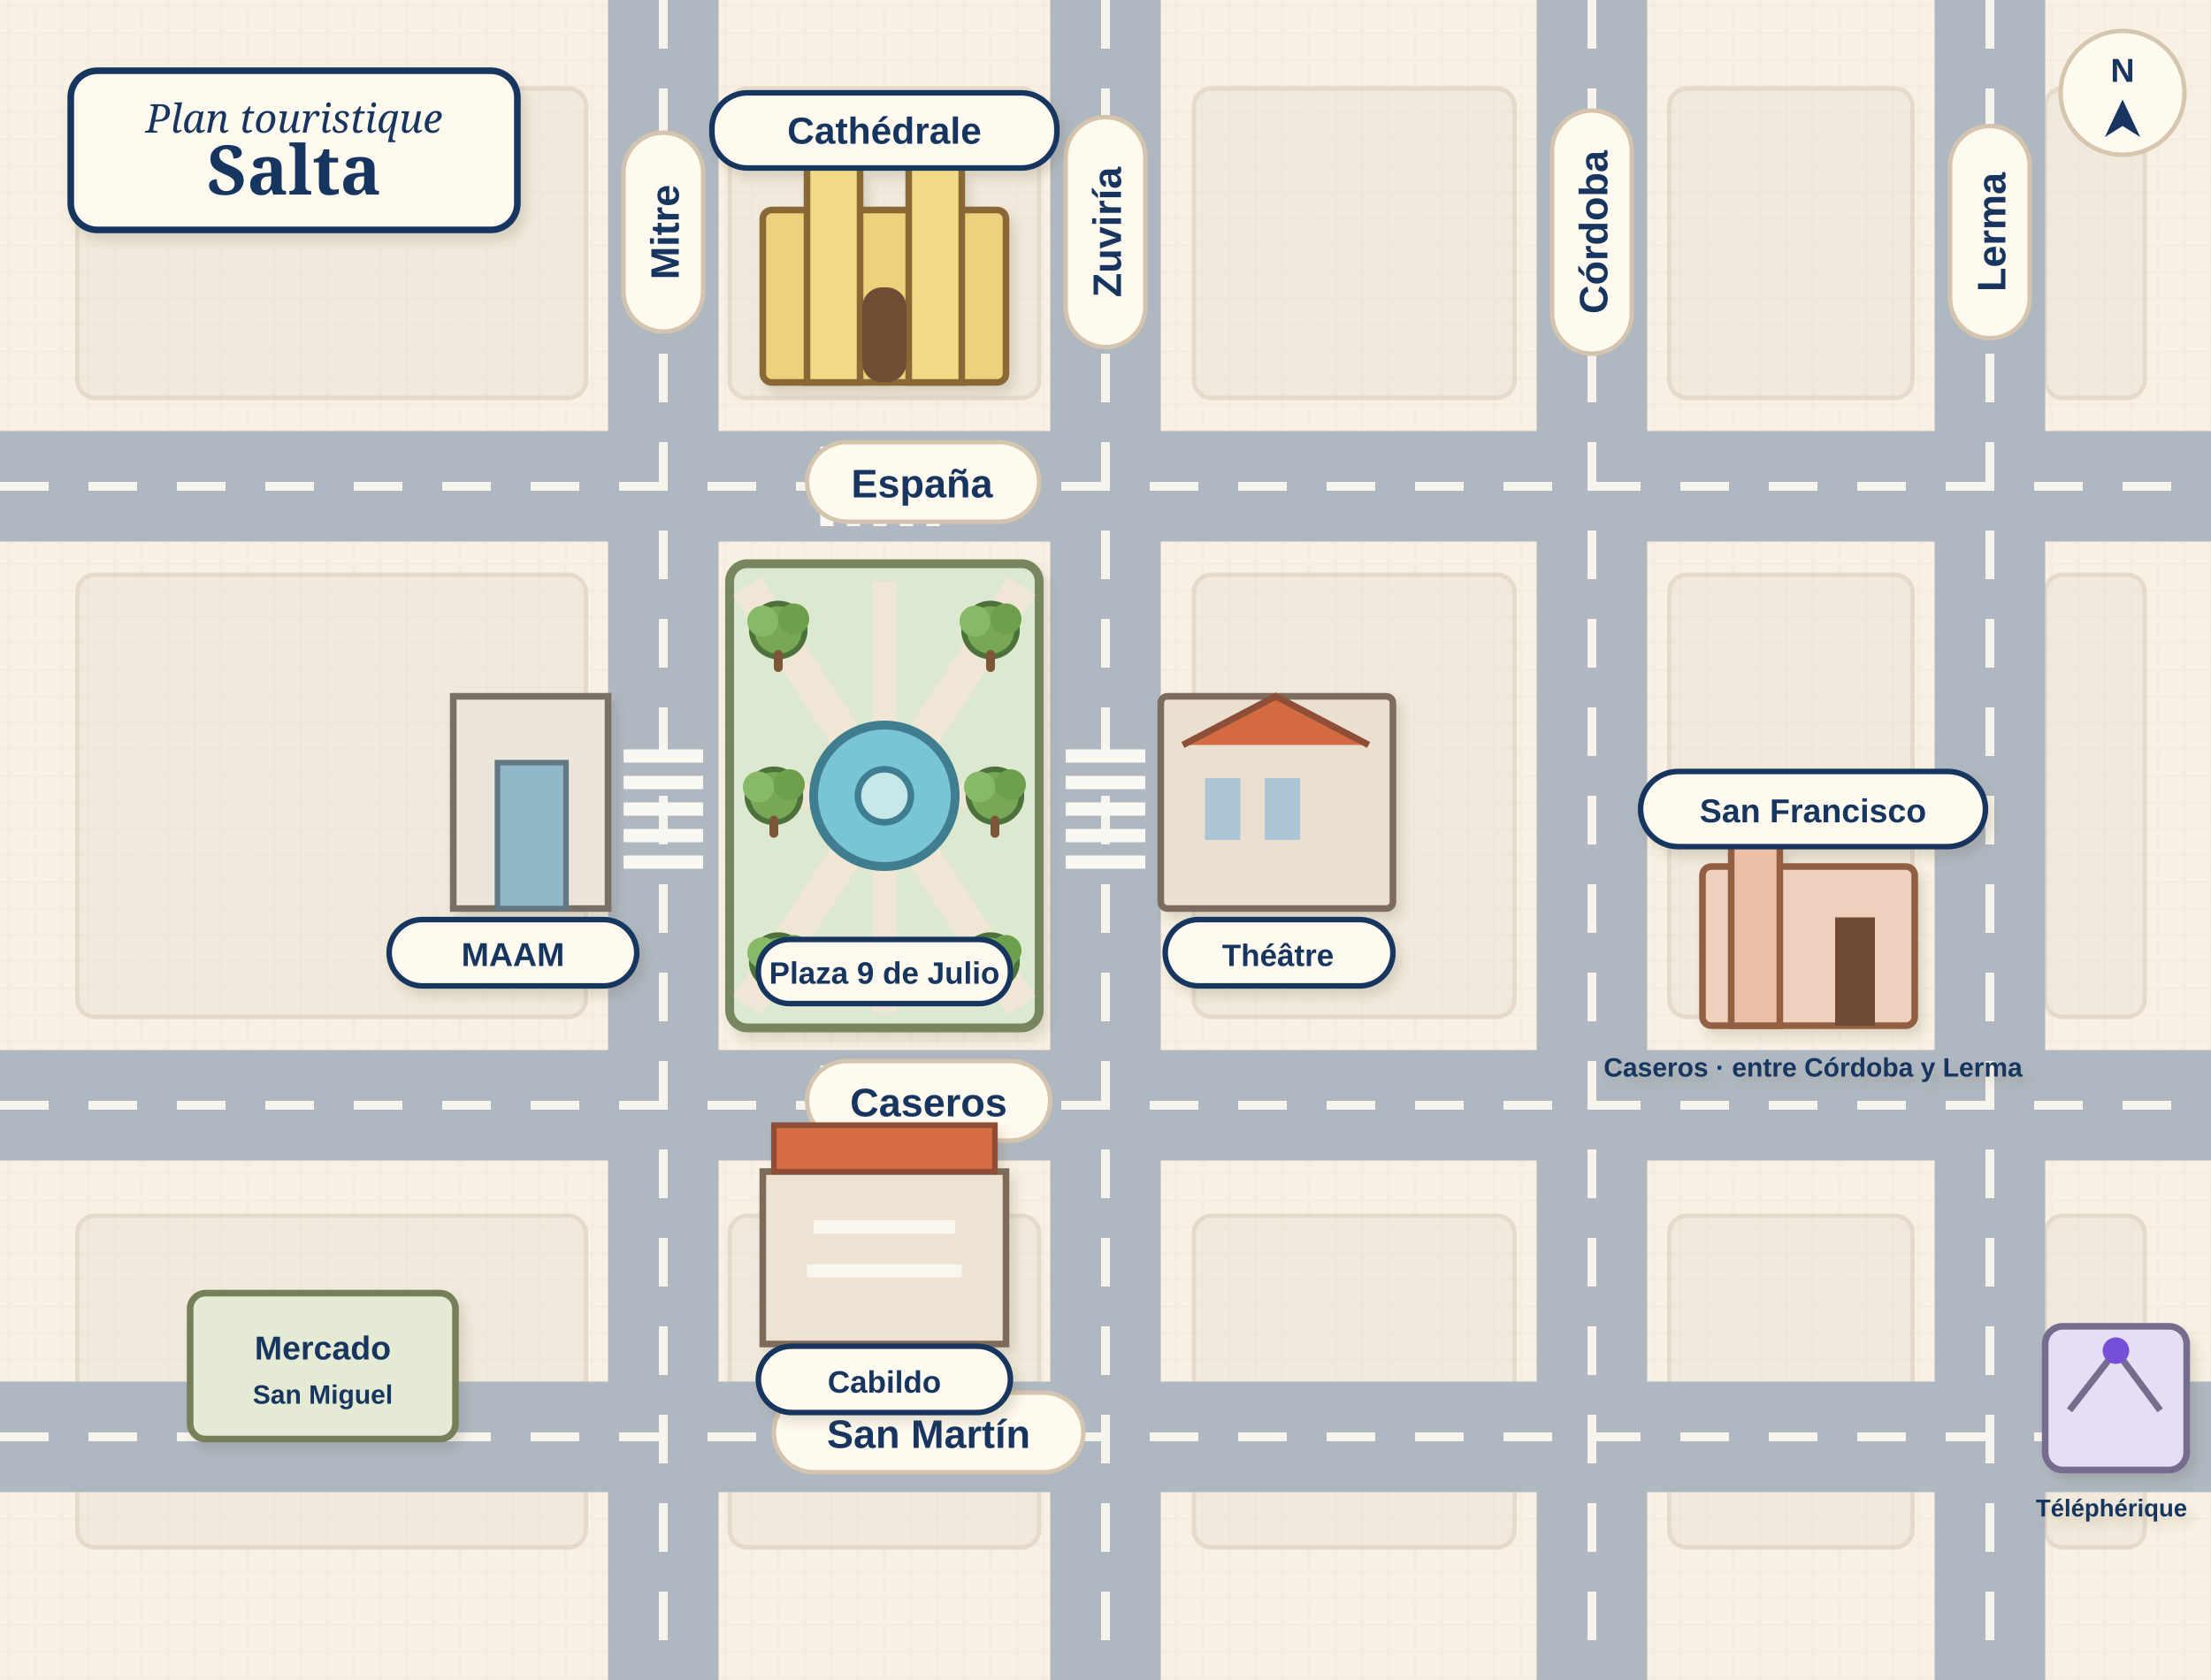
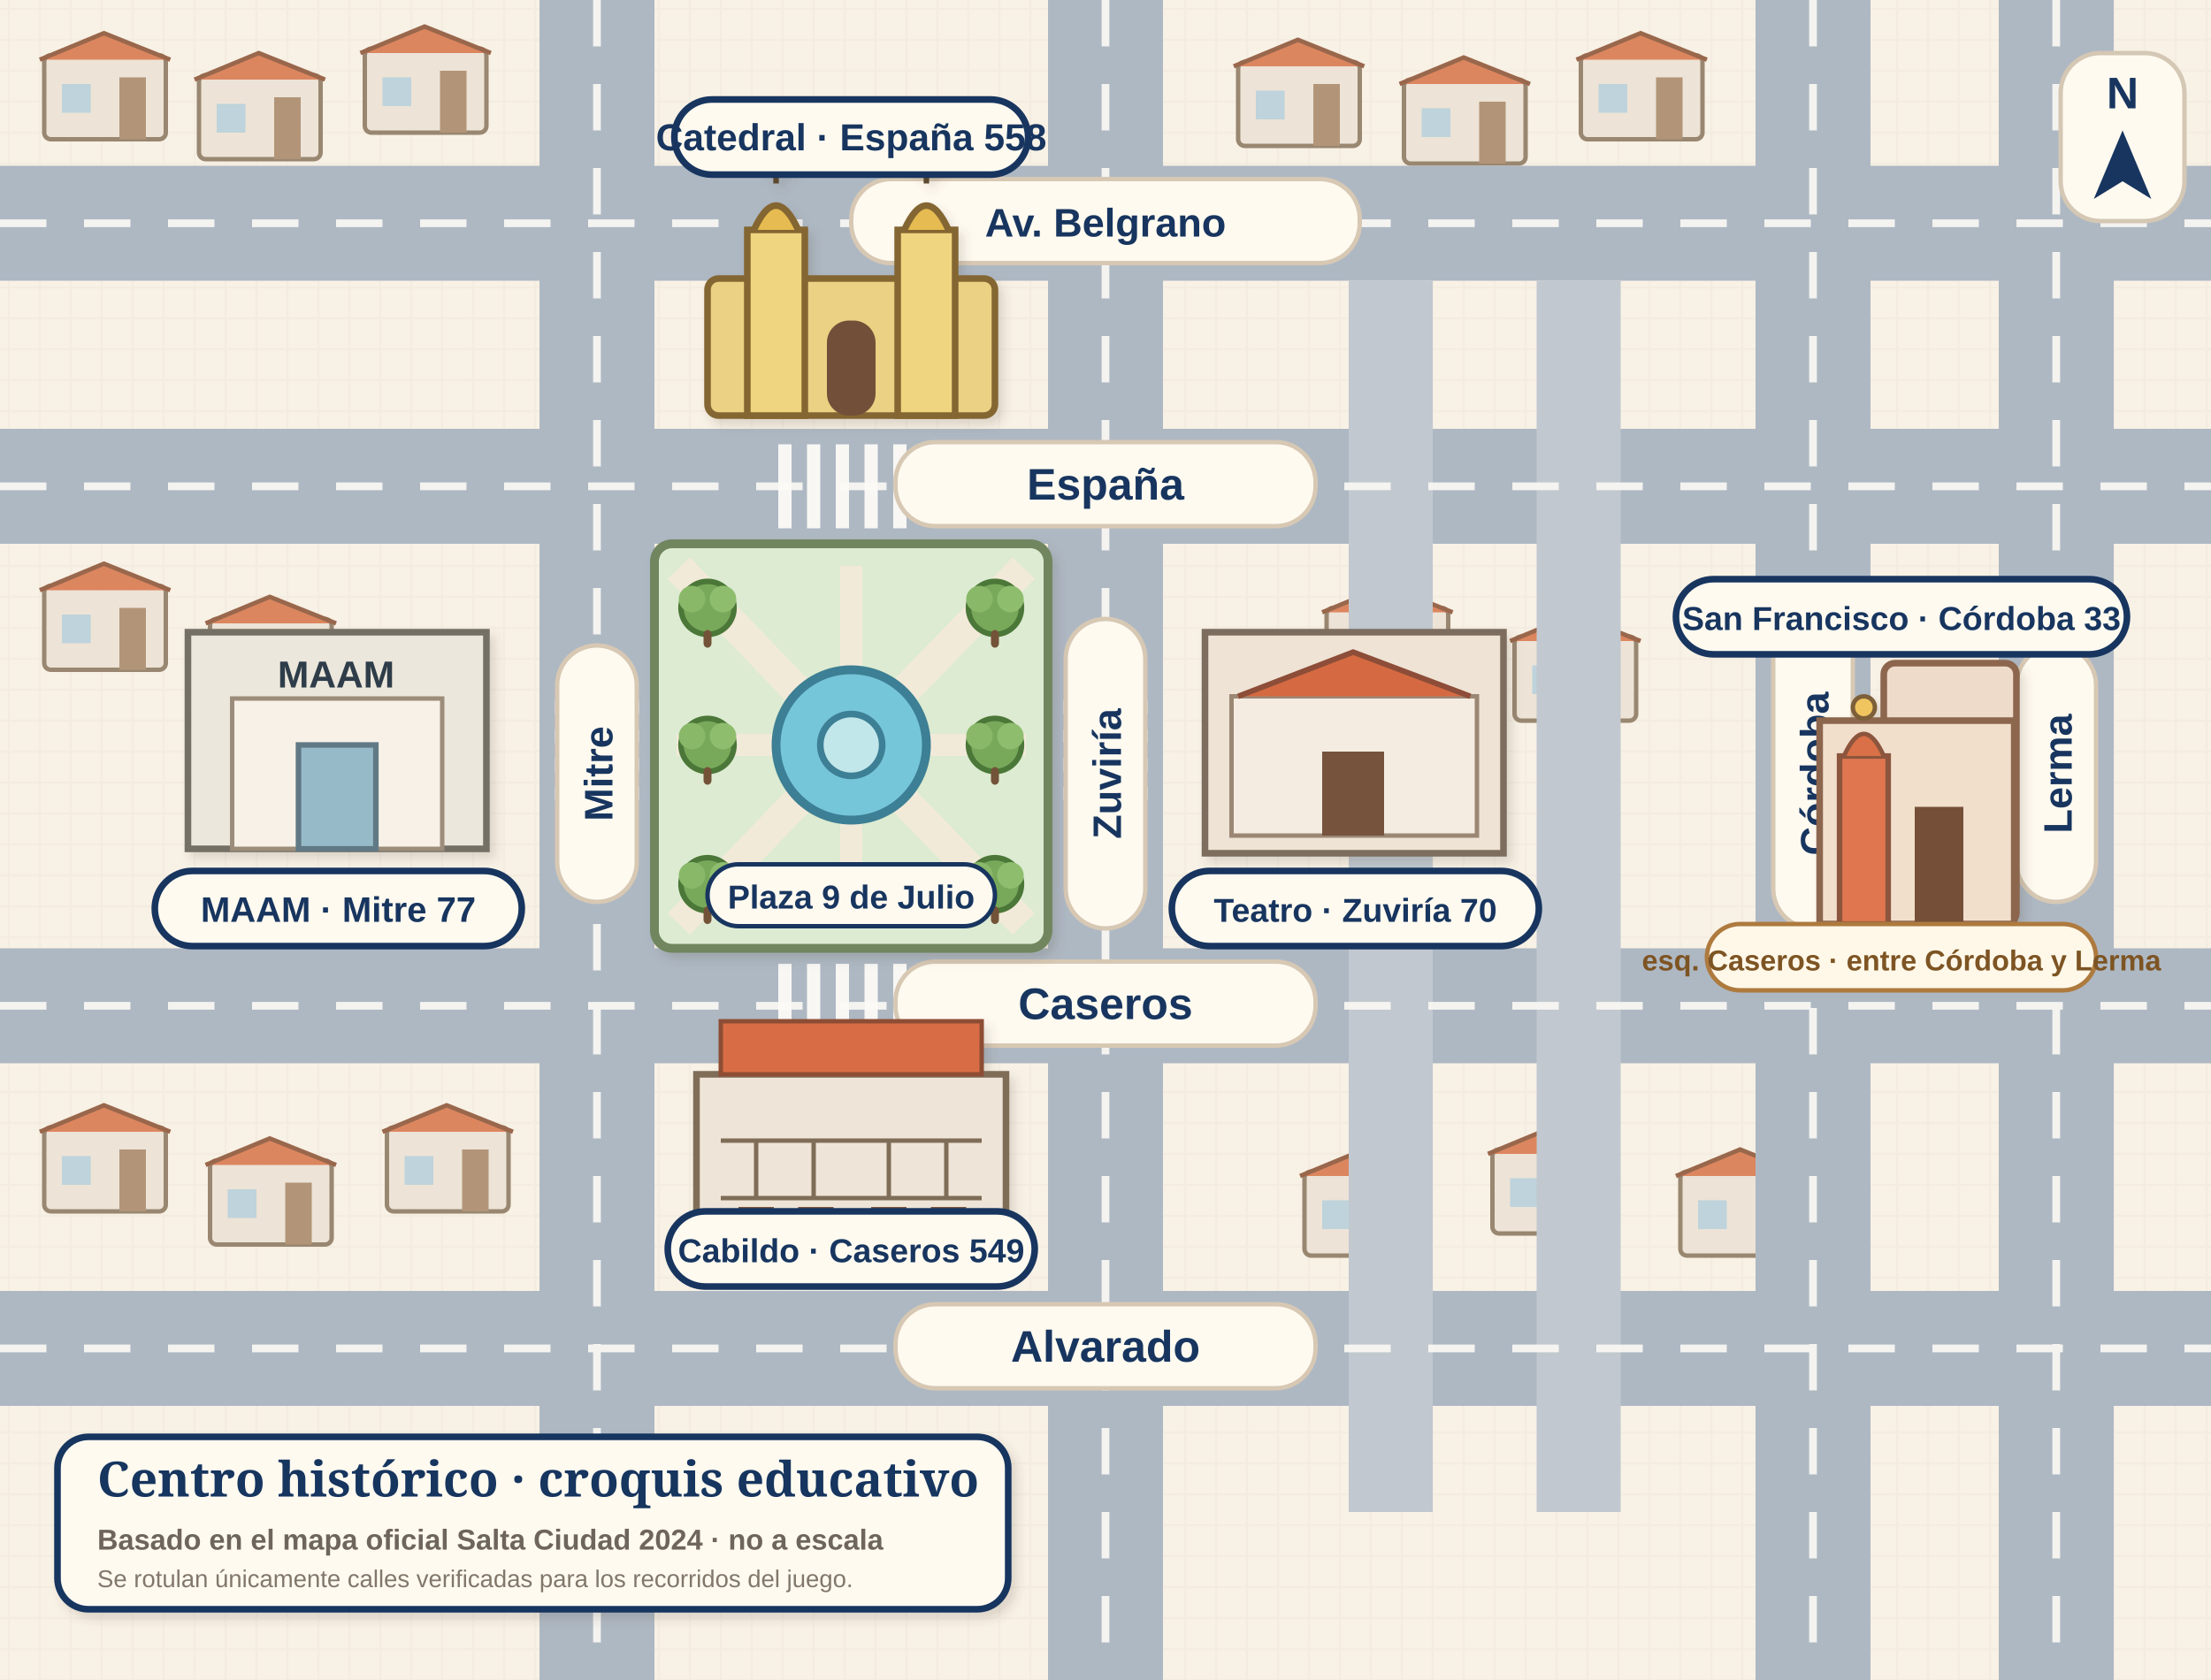
<svg xmlns="http://www.w3.org/2000/svg" viewBox="0 0 1000 760">
  <defs>
-     <filter id="s" x="-20%" y="-20%" width="140%" height="140%">
-       <feDropShadow dx="2.5" dy="3.5" stdDeviation="2.4" flood-color="#584733" flood-opacity=".16" />
+     <filter id="shadow" x="-20%" y="-20%" width="140%" height="140%">
+       <feDropShadow dx="2.5" dy="3" stdDeviation="2.2" flood-color="#5c4a36" flood-opacity=".17" />
    </filter>
-     <pattern id="paper" width="12" height="12" patternUnits="userSpaceOnUse">
-       <rect width="12" height="12" fill="#f7f0e3" />
-       <path d="M0 3H12M4 0V12" stroke="#8e7657" stroke-opacity=".035" />
+     <pattern id="paper" width="14" height="14" patternUnits="userSpaceOnUse">
+       <rect width="14" height="14" fill="#f8f1e5" />
+       <path d="M0 4H14M4 0V14" stroke="#80694c" stroke-opacity=".035" />
    </pattern>
    <g id="tree">
-       <circle r="12" fill="#78a856" stroke="#4d713a" stroke-width="2.5" />
-       <circle cx="-7" cy="-4" r="7" fill="#88b967" />
-       <circle cx="7" cy="-5" r="7" fill="#6d9f4d" />
-       <rect x="-2" y="9" width="4" height="10" rx="2" fill="#7c5638" />
+       <circle r="12" fill="#78a95a" stroke="#4c7739" stroke-width="2.5" />
+       <circle cx="-7" cy="-4" r="6" fill="#89b869" />
+       <circle cx="7" cy="-4" r="6" fill="#8fbd6e" />
+       <rect x="-1.8" y="10" width="3.6" height="8" rx="2" fill="#735338" />
    </g>
-     <style>
-     .road{fill:#afb8c1}
-     .dash{stroke:#f7f4ed;stroke-width:4;stroke-dasharray:22 18}
-     .label rect{fill:#fffaf0;stroke:#d4c4ad;stroke-width:2}
-     .label text{font-family:Nunito,Arial,sans-serif;font-size:18px;font-weight:900;fill:#17355f}
-     .poi text{font-family:Nunito,Arial,sans-serif;font-weight:900;fill:#17355f}
-     .poiTag{fill:#fffaf0;stroke:#17355f;stroke-width:2.5}
-   </style>
+     <g id="house">
+       <rect x="0" y="10" width="55" height="38" rx="3" fill="#ece2d5" stroke="#8d7962" stroke-width="2" />
+       <path d="M-2 12L27 0l30 12" fill="#d8784d" stroke="#8d5538" stroke-width="2" />
+       <rect x="8" y="23" width="13" height="13" fill="#b6cfda" />
+       <rect x="34" y="20" width="12" height="28" fill="#a98969" />
+     </g>
  </defs>
  <rect width="1000" height="760" fill="url(#paper)" />
-   <g opacity=".42" fill="#e8dfd2" stroke="#cdbcaa" stroke-width="2">
-     <rect x="35" y="40" width="230" height="140" rx="8" />
-     <rect x="330" y="40" width="140" height="140" rx="8" />
-     <rect x="540" y="40" width="145" height="140" rx="8" />
-     <rect x="755" y="40" width="110" height="140" rx="8" />
-     <rect x="925" y="40" width="45" height="140" rx="8" />
-     <rect x="35" y="260" width="230" height="200" rx="8" />
-     <rect x="540" y="260" width="145" height="200" rx="8" />
-     <rect x="755" y="260" width="110" height="200" rx="8" />
-     <rect x="925" y="260" width="45" height="200" rx="8" />
-     <rect x="35" y="550" width="230" height="150" rx="8" />
-     <rect x="330" y="550" width="140" height="150" rx="8" />
-     <rect x="540" y="550" width="145" height="150" rx="8" />
-     <rect x="755" y="550" width="110" height="150" rx="8" />
-     <rect x="925" y="550" width="45" height="150" rx="8" />
+   <g opacity=".88">
+     <use href="#house" x="20" y="15" />
+     <use href="#house" x="90" y="24" />
+     <use href="#house" x="165" y="12" />
+     <use href="#house" x="560" y="18" />
+     <use href="#house" x="635" y="26" />
+     <use href="#house" x="715" y="15" />
+     <use href="#house" x="20" y="255" />
+     <use href="#house" x="95" y="270" />
+     <use href="#house" x="600" y="265" />
+     <use href="#house" x="685" y="278" />
+     <use href="#house" x="20" y="500" />
+     <use href="#house" x="95" y="515" />
+     <use href="#house" x="175" y="500" />
+     <use href="#house" x="590" y="520" />
+     <use href="#house" x="675" y="510" />
+     <use href="#house" x="760" y="520" />
  </g>
-   <rect class="road" x="0" y="195" width="1000" height="50" />
-   <rect class="road" x="0" y="475" width="1000" height="50" />
-   <rect class="road" x="0" y="625" width="1000" height="50" />
-   <rect class="road" x="275" y="0" width="50" height="760" />
-   <rect class="road" x="475" y="0" width="50" height="760" />
-   <rect class="road" x="695" y="0" width="50" height="760" />
-   <rect class="road" x="875" y="0" width="50" height="760" />
-   <g class="dash" fill="none">
-     <path d="M0 220H1000" />
-     <path d="M0 500H1000" />
-     <path d="M0 650H1000" />
-     <path d="M300 0V760" />
-     <path d="M500 0V760" />
-     <path d="M720 0V760" />
-     <path d="M900 0V760" />
+   <g>
+     <rect x="0" y="75" width="1000" height="52" fill="#aeb8c3" />
+     <rect x="0" y="194" width="1000" height="52" fill="#aeb8c3" />
+     <rect x="0" y="429" width="1000" height="52" fill="#aeb8c3" />
+     <rect x="0" y="584" width="1000" height="52" fill="#aeb8c3" />
+     <rect x="244" y="0" width="52" height="760" fill="#aeb8c3" />
+     <rect x="474" y="0" width="52" height="760" fill="#aeb8c3" />
+     <rect x="794" y="0" width="52" height="760" fill="#aeb8c3" />
+     <rect x="904" y="0" width="52" height="760" fill="#aeb8c3" />
+     <rect x="610" y="127" width="38" height="557" fill="#c1c8cf" />
+     <rect x="695" y="127" width="38" height="557" fill="#c1c8cf" />
+     <g stroke="#f7f6f1" stroke-width="3.5" stroke-dasharray="21 17" opacity=".96">
+       <path d="M0 101H1000" />
+       <path d="M0 220H1000" />
+       <path d="M0 455H1000" />
+       <path d="M0 610H1000" />
+       <path d="M270 0V760" />
+       <path d="M500 0V760" />
+       <path d="M820 0V760" />
+       <path d="M930 0V760" />
+     </g>
  </g>
-   <g stroke="#faf8f2" stroke-width="6">
-     <path d="M374 202v36M386 202v36M398 202v36M410 202v36M422 202v36" />
-     <path d="M374 482v36M386 482v36M398 482v36M410 482v36M422 482v36" />
-     <path d="M282 342h36M282 354h36M282 366h36M282 378h36M282 390h36" />
-     <path d="M482 342h36M482 354h36M482 366h36M482 378h36M482 390h36" />
+   <g stroke="#fbfaf6" stroke-width="6" opacity=".96">
+     <path d="M355 201v38M368 201v38M381 201v38M394 201v38M407 201v38" />
+     <path d="M355 436v38M368 436v38M381 436v38M394 436v38M407 436v38" />
+     <path d="M251 320h38M251 333h38M251 346h38M251 359h38" />
+     <path d="M481 320h38M481 333h38M481 346h38M481 359h38" />
  </g>
-   <g class="label">
+   <g font-family="Nunito,Arial,sans-serif" font-weight="900" fill="#17355f">
    <g>
-       <rect x="365" y="200" width="105" height="36" rx="18" />
-       <text x="417" y="225" text-anchor="middle">España</text>
+       <rect x="385" y="81" width="230" height="38" rx="18" fill="#fffaf0" stroke="#d7c8b4" stroke-width="2" />
+       <text x="500" y="107" text-anchor="middle" font-size="18">Av. Belgrano</text>
    </g>
    <g>
-       <rect x="365" y="480" width="110" height="36" rx="18" />
-       <text x="420" y="505" text-anchor="middle">Caseros</text>
+       <rect x="405" y="200" width="190" height="38" rx="18" fill="#fffaf0" stroke="#d7c8b4" stroke-width="2" />
+       <text x="500" y="226" text-anchor="middle" font-size="20">España</text>
    </g>
    <g>
-       <rect x="350" y="630" width="140" height="36" rx="18" />
-       <text x="420" y="655" text-anchor="middle">San Martín</text>
+       <rect x="405" y="435" width="190" height="38" rx="18" fill="#fffaf0" stroke="#d7c8b4" stroke-width="2" />
+       <text x="500" y="461" text-anchor="middle" font-size="20">Caseros</text>
    </g>
-     <g transform="translate(300 105) rotate(-90)">
-       <rect x="-45" y="-18" width="90" height="36" rx="18" />
-       <text x="0" y="7" text-anchor="middle">Mitre</text>
+     <g>
+       <rect x="405" y="590" width="190" height="38" rx="18" fill="#fffaf0" stroke="#d7c8b4" stroke-width="2" />
+       <text x="500" y="616" text-anchor="middle" font-size="20">Alvarado</text>
    </g>
-     <g transform="translate(500 105) rotate(-90)">
-       <rect x="-52" y="-18" width="104" height="36" rx="18" />
-       <text x="0" y="7" text-anchor="middle">Zuviría</text>
+     <g transform="translate(270 350) rotate(-90)">
+       <rect x="-58" y="-18" width="116" height="36" rx="18" fill="#fffaf0" stroke="#d7c8b4" stroke-width="2" />
+       <text x="0" y="7" text-anchor="middle" font-size="18">Mitre</text>
    </g>
-     <g transform="translate(720 105) rotate(-90)">
-       <rect x="-55" y="-18" width="110" height="36" rx="18" />
-       <text x="0" y="7" text-anchor="middle">Córdoba</text>
+     <g transform="translate(500 350) rotate(-90)">
+       <rect x="-70" y="-18" width="140" height="36" rx="18" fill="#fffaf0" stroke="#d7c8b4" stroke-width="2" />
+       <text x="0" y="7" text-anchor="middle" font-size="18">Zuviría</text>
    </g>
-     <g transform="translate(900 105) rotate(-90)">
-       <rect x="-48" y="-18" width="96" height="36" rx="18" />
-       <text x="0" y="7" text-anchor="middle">Lerma</text>
+     <g transform="translate(820 350) rotate(-90)">
+       <rect x="-70" y="-18" width="140" height="36" rx="18" fill="#fffaf0" stroke="#d7c8b4" stroke-width="2" />
+       <text x="0" y="7" text-anchor="middle" font-size="18">Córdoba</text>
+     </g>
+     <g transform="translate(930 350) rotate(-90)">
+       <rect x="-58" y="-18" width="116" height="36" rx="18" fill="#fffaf0" stroke="#d7c8b4" stroke-width="2" />
+       <text x="0" y="7" text-anchor="middle" font-size="18">Lerma</text>
    </g>
  </g>
-   <g class="poi" filter="url(#s)">
-     <rect x="345" y="95" width="110" height="78" rx="4" fill="#efd17b" stroke="#896735" stroke-width="3" />
-     <rect x="365" y="72" width="24" height="101" fill="#f2d985" stroke="#896735" stroke-width="3" />
-     <rect x="411" y="72" width="24" height="101" fill="#f2d985" stroke="#896735" stroke-width="3" />
-     <path d="M367 72Q377 48 387 72M413 72Q423 48 433 72" fill="#e7b94b" stroke="#896735" stroke-width="3" />
-     <rect x="390" y="130" width="20" height="43" rx="9" fill="#704e34" />
-     <rect class="poiTag" x="322" y="42" width="156" height="34" rx="16" />
-     <text x="400" y="65" text-anchor="middle" font-size="17">Cathédrale</text>
+   <g filter="url(#shadow)">
+     <rect x="296" y="246" width="178" height="183" rx="8" fill="#dcebd1" stroke="#71865e" stroke-width="4" />
+     <path d="M307 257L463 418M463 257L307 418" stroke="#f2ead9" stroke-width="14" />
+     <path d="M385 256V419M306 337H464" stroke="#f2ead9" stroke-width="10" />
+     <circle cx="385" cy="337" r="34" fill="#76c6d9" stroke="#3e7f94" stroke-width="4" />
+     <circle cx="385" cy="337" r="14" fill="#c2e7eb" stroke="#3e7f94" stroke-width="3" />
+     <use href="#tree" x="320" y="275" />
+     <use href="#tree" x="450" y="275" />
+     <use href="#tree" x="320" y="400" />
+     <use href="#tree" x="450" y="400" />
+     <use href="#tree" x="320" y="337" />
+     <use href="#tree" x="450" y="337" />
  </g>
-   <g class="poi" filter="url(#s)">
-     <rect x="330" y="255" width="140" height="210" rx="8" fill="#dce8cf" stroke="#77865f" stroke-width="4" />
-     <path d="M338 265L462 455M462 265L338 455" stroke="#f0e6d5" stroke-width="15" />
-     <path d="M400 263V458M338 360H462" stroke="#f0e6d5" stroke-width="11" />
-     <circle cx="400" cy="360" r="32" fill="#79c5d8" stroke="#417d91" stroke-width="4" />
-     <circle cx="400" cy="360" r="12" fill="#c7e8eb" stroke="#417d91" stroke-width="3" />
-     <use href="#tree" x="352" y="285" />
-     <use href="#tree" x="448" y="285" />
-     <use href="#tree" x="352" y="435" />
-     <use href="#tree" x="448" y="435" />
-     <use href="#tree" x="350" y="360" />
-     <use href="#tree" x="450" y="360" />
-     <rect class="poiTag" x="343" y="425" width="114" height="29" rx="14" />
-     <text x="400" y="445" text-anchor="middle" font-size="14">Plaza 9 de Julio</text>
+   <g font-family="Nunito,Arial" font-weight="900">
+     <rect x="320" y="391" width="130" height="28" rx="14" fill="#fffaf0" stroke="#17355f" stroke-width="2" />
+     <text x="385" y="411" text-anchor="middle" font-size="15" fill="#17355f">Plaza 9 de Julio</text>
  </g>
-   <g class="poi" filter="url(#s)">
-     <rect x="205" y="315" width="70" height="96" fill="#ebe5da" stroke="#776f65" stroke-width="3" />
-     <rect x="225" y="345" width="31" height="66" fill="#91b8c8" stroke="#627985" stroke-width="2.5" />
-     <rect class="poiTag" x="176" y="416" width="112" height="30" rx="15" />
-     <text x="232" y="437" text-anchor="middle" font-size="15">MAAM</text>
+   <g filter="url(#shadow)">
+     <rect x="320" y="126" width="130" height="62" rx="5" fill="#ead183" stroke="#846632" stroke-width="3" />
+     <rect x="338" y="104" width="26" height="84" fill="#efd57f" stroke="#846632" stroke-width="3" />
+     <rect x="406" y="104" width="26" height="84" fill="#efd57f" stroke="#846632" stroke-width="3" />
+     <path d="M341 104Q351 82 361 104M409 104Q419 82 429 104" fill="#e6bb51" stroke="#846632" stroke-width="3" />
+     <path d="M351 83V73M419 83V73M345 77h12M413 77h12" stroke="#5b482d" stroke-width="2.5" />
+     <rect x="374" y="145" width="22" height="43" rx="10" fill="#725039" />
  </g>
-   <g class="poi" filter="url(#s)">
-     <rect x="525" y="315" width="105" height="96" rx="3" fill="#ebdfcf" stroke="#7c6c5d" stroke-width="3" />
-     <path d="M535 337l42-22 42 22" fill="#d36a43" stroke="#8e4f38" stroke-width="3" />
-     <rect x="545" y="352" width="16" height="28" fill="#aac6d5" />
-     <rect x="572" y="352" width="16" height="28" fill="#aac6d5" />
-     <rect class="poiTag" x="527" y="416" width="103" height="30" rx="15" />
-     <text x="578" y="437" text-anchor="middle" font-size="14">Théâtre</text>
+   <g font-family="Nunito,Arial" font-weight="900">
+     <rect x="305" y="45" width="160" height="34" rx="17" fill="#fffaf0" stroke="#17355f" stroke-width="3" />
+     <text x="385" y="68" text-anchor="middle" font-size="17" fill="#17355f">Catedral · España 558</text>
  </g>
-   <g class="poi" filter="url(#s)">
-     <rect x="345" y="530" width="110" height="78" fill="#eee2d3" stroke="#7e6b58" stroke-width="3" />
-     <path d="M350 530h100v-21H350z" fill="#d66c43" stroke="#8e4e36" stroke-width="2.5" />
-     <path d="M368 555h64M365 575h70" stroke="#f9f6ef" stroke-width="6" />
-     <rect class="poiTag" x="343" y="609" width="114" height="30" rx="15" />
-     <text x="400" y="630" text-anchor="middle" font-size="14">Cabildo</text>
+   <g filter="url(#shadow)">
+     <rect x="85" y="286" width="135" height="98" fill="#ece7dc" stroke="#756f66" stroke-width="3" />
+     <rect x="105" y="316" width="95" height="68" fill="#f7f1e8" stroke="#9c8d7a" stroke-width="2" />
+     <rect x="135" y="337" width="35" height="47" fill="#96bac8" stroke="#607985" stroke-width="2.5" />
+     <text x="152" y="311" font-family="Nunito,Arial" font-size="17" font-weight="900" text-anchor="middle" fill="#2e3d49">MAAM</text>
  </g>
-   <g class="poi" filter="url(#s)">
-     <rect x="770" y="392" width="96" height="72" rx="4" fill="#efd0bd" stroke="#925f43" stroke-width="3" />
-     <rect x="783" y="364" width="22" height="100" fill="#ebc0a6" stroke="#925f43" stroke-width="3" />
-     <path d="M785 364Q794 342 803 364" fill="#d7623f" stroke="#925f43" stroke-width="3" />
-     <rect x="830" y="415" width="18" height="49" fill="#704b36" />
-     <rect class="poiTag" x="742" y="349" width="156" height="34" rx="17" />
-     <text x="820" y="372" text-anchor="middle" font-size="15">San Francisco</text>
-     <text x="820" y="487" text-anchor="middle" font-size="12">Caseros · entre Córdoba y Lerma</text>
+   <g font-family="Nunito,Arial" font-weight="900">
+     <rect x="70" y="394" width="166" height="34" rx="17" fill="#fffaf0" stroke="#17355f" stroke-width="3" />
+     <text x="153" y="417" text-anchor="middle" font-size="16" fill="#17355f">MAAM · Mitre 77</text>
  </g>
-   <g class="poi" filter="url(#s)">
-     <rect x="86" y="585" width="120" height="66" rx="7" fill="#e4ead4" stroke="#75805a" stroke-width="3" />
-     <text x="146" y="615" text-anchor="middle" font-size="15">Mercado</text>
-     <text x="146" y="635" text-anchor="middle" font-size="12">San Miguel</text>
+   <g filter="url(#shadow)">
+     <rect x="545" y="286" width="135" height="100" fill="#eee3d5" stroke="#7d6d5e" stroke-width="3" />
+     <path d="M557 315h111v63H557z" fill="#f4ece1" stroke="#9b8773" stroke-width="2" />
+     <path d="M560 315l52-20 53 20" fill="#d56b43" stroke="#8d4e37" stroke-width="2.5" />
+     <rect x="598" y="340" width="28" height="38" fill="#75533d" />
  </g>
-   <g class="poi" filter="url(#s)">
-     <rect x="925" y="600" width="64" height="65" rx="8" fill="#e6def5" stroke="#766c8d" stroke-width="3" />
-     <path d="M936 638l21-27 20 27" fill="none" stroke="#766c8d" stroke-width="3" />
-     <circle cx="957" cy="611" r="6" fill="#7650d8" />
-     <text x="955" y="686" text-anchor="middle" font-size="11">Téléphérique</text>
+   <g font-family="Nunito,Arial" font-weight="900">
+     <rect x="530" y="394" width="166" height="34" rx="17" fill="#fffaf0" stroke="#17355f" stroke-width="3" />
+     <text x="613" y="417" text-anchor="middle" font-size="15" fill="#17355f">Teatro · Zuviría 70</text>
  </g>
-   <g filter="url(#s)">
-     <rect x="32" y="32" width="202" height="72" rx="12" fill="#fffaf0" stroke="#17355f" stroke-width="3" />
-     <text x="133" y="60" text-anchor="middle" font-family="Georgia,serif" font-style="italic" font-size="18" fill="#17355f">Plan touristique</text>
-     <text x="133" y="88" text-anchor="middle" font-family="Georgia,serif" font-weight="700" font-size="31" fill="#17355f">Salta</text>
+   <g filter="url(#shadow)">
+     <rect x="315" y="486" width="140" height="84" fill="#eee4d7" stroke="#7f6d59" stroke-width="3" />
+     <path d="M326 486h118v-24H326z" fill="#d86d45" stroke="#8d4e36" stroke-width="2" />
+     <g stroke="#7f6d59" stroke-width="2" fill="#fbf7ef">
+       <path d="M326 516h118M326 542h118" />
+       <path d="M342 516v26M368 516v26M402 516v26M428 516v26" />
+     </g>
+     <g fill="#7a563f">
+       <rect x="334" y="546" width="16" height="24" />
+       <rect x="361" y="546" width="16" height="24" />
+       <rect x="394" y="546" width="16" height="24" />
+       <rect x="421" y="546" width="16" height="24" />
+     </g>
  </g>
-   <g transform="translate(960 42)">
-     <circle r="28" fill="#fffaf0" stroke="#d6c6ae" stroke-width="2" />
-     <text y="-5" text-anchor="middle" font-family="Nunito,Arial" font-size="15" font-weight="900" fill="#17355f">N</text>
-     <path d="M0 3L-8 20L0 15L8 20Z" fill="#17355f" />
+   <g font-family="Nunito,Arial" font-weight="900">
+     <rect x="302" y="548" width="166" height="34" rx="17" fill="#fffaf0" stroke="#17355f" stroke-width="3" />
+     <text x="385" y="571" text-anchor="middle" font-size="15" fill="#17355f">Cabildo · Caseros 549</text>
+   </g>
+   <g filter="url(#shadow)">
+     <rect x="852" y="300" width="60" height="118" rx="5" fill="#efdbca" stroke="#8c664e" stroke-width="3" />
+     <rect x="823" y="326" width="88" height="92" fill="#f1dfcc" stroke="#8c664e" stroke-width="3" />
+     <rect x="832" y="342" width="22" height="76" fill="#df7650" stroke="#8c543e" stroke-width="2.5" />
+     <path d="M834 342Q843 322 852 342" fill="#d97047" stroke="#8c543e" stroke-width="2" />
+     <rect x="866" y="365" width="22" height="53" fill="#754f39" />
+     <circle cx="843" cy="320" r="5" fill="#f0c45f" stroke="#7d5e37" stroke-width="2" />
+   </g>
+   <g font-family="Nunito,Arial" font-weight="900">
+     <rect x="758" y="262" width="204" height="34" rx="17" fill="#fffaf0" stroke="#17355f" stroke-width="3" />
+     <text x="860" y="285" text-anchor="middle" font-size="15" fill="#17355f">San Francisco · Córdoba 33</text>
+     <rect x="772" y="418" width="176" height="30" rx="15" fill="#fff8e9" stroke="#ae7a3e" stroke-width="2" />
+     <text x="860" y="439" text-anchor="middle" font-size="13" fill="#7d5423">esq. Caseros · entre Córdoba y Lerma</text>
+   </g>
+   <g transform="translate(26 650)" filter="url(#shadow)">
+     <rect width="430" height="78" rx="14" fill="#fffaf0" stroke="#17355f" stroke-width="3" />
+     <text x="18" y="27" font-family="Georgia,serif" font-size="22" font-weight="700" fill="#17355f">Centro histórico · croquis educativo</text>
+     <text x="18" y="51" font-family="Nunito,Arial" font-size="13" font-weight="700" fill="#6e655b">Basado en el mapa oficial Salta Ciudad 2024 · no a escala</text>
+     <text x="18" y="68" font-family="Nunito,Arial" font-size="11" fill="#81776b">Se rotulan únicamente calles verificadas para los recorridos del juego.</text>
+   </g>
+   <g transform="translate(960 52)">
+     <rect x="-28" y="-28" width="56" height="76" rx="18" fill="#fffaf0" stroke="#d4c7b4" stroke-width="2" />
+     <text x="0" y="-3" text-anchor="middle" font-family="Nunito,Arial" font-weight="900" font-size="20" fill="#17355f">N</text>
+     <path d="M0 7L-13 38L0 30L13 38Z" fill="#17355f" />
  </g>
</svg>
